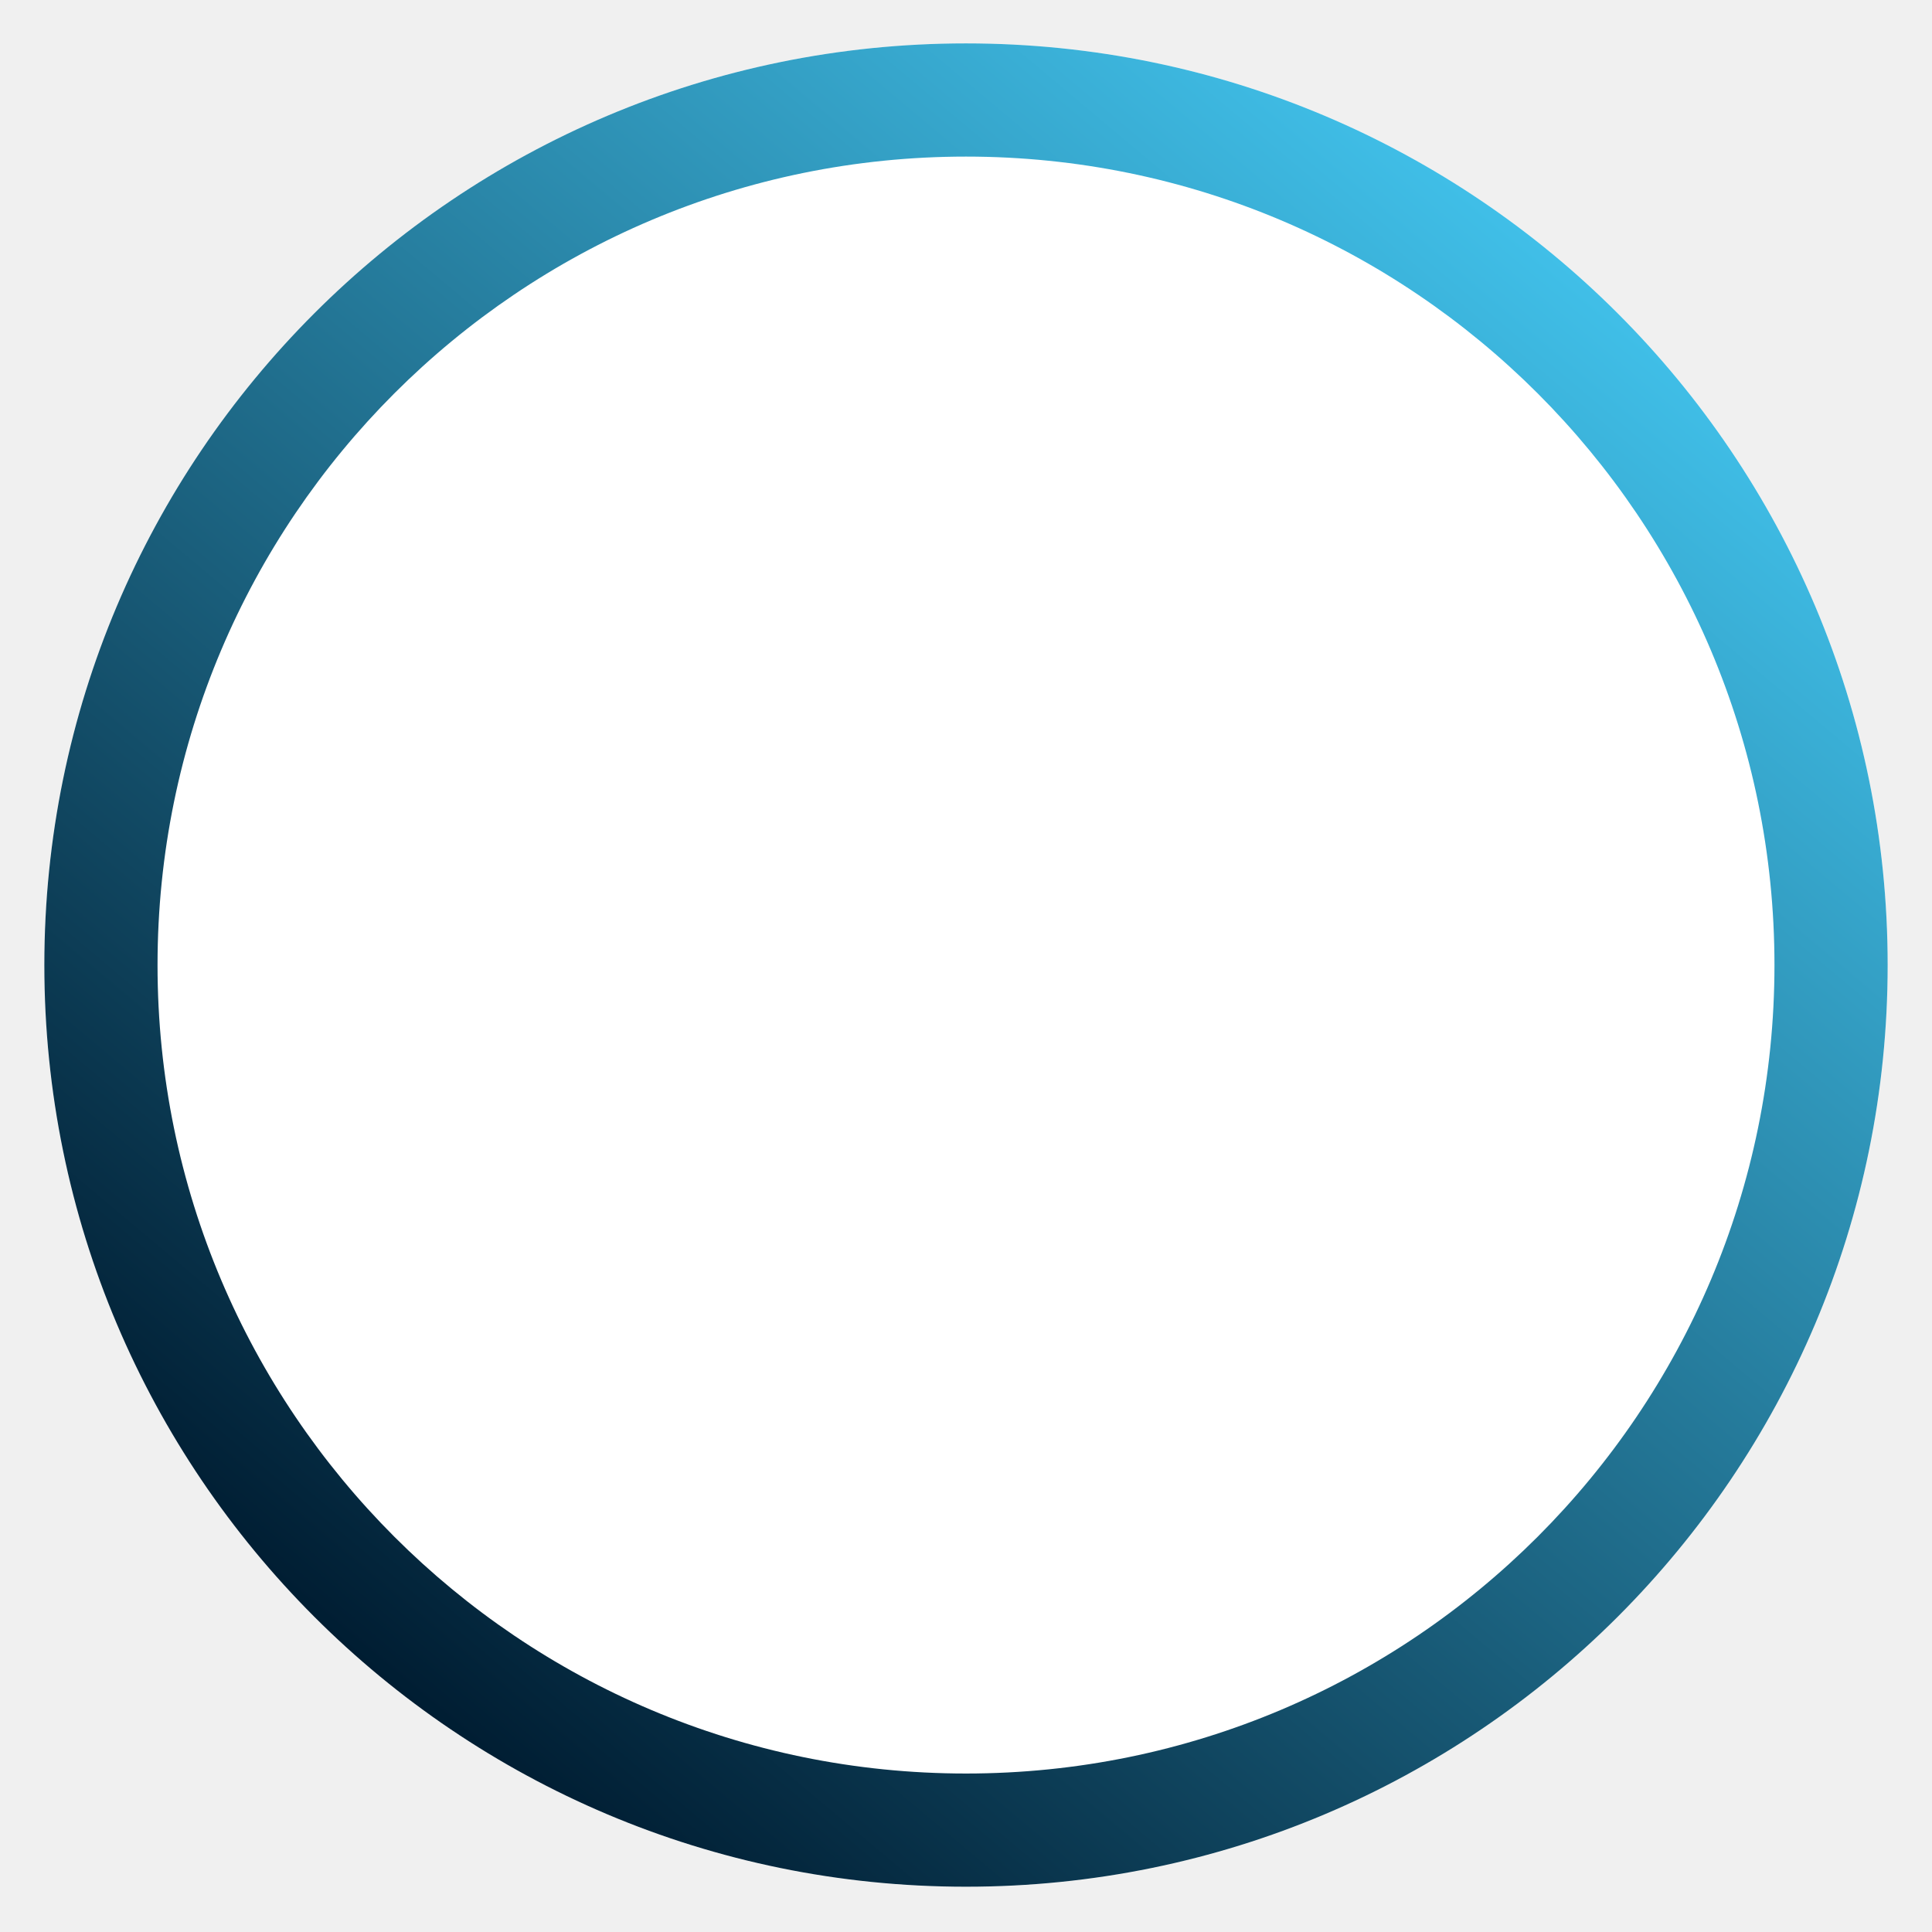
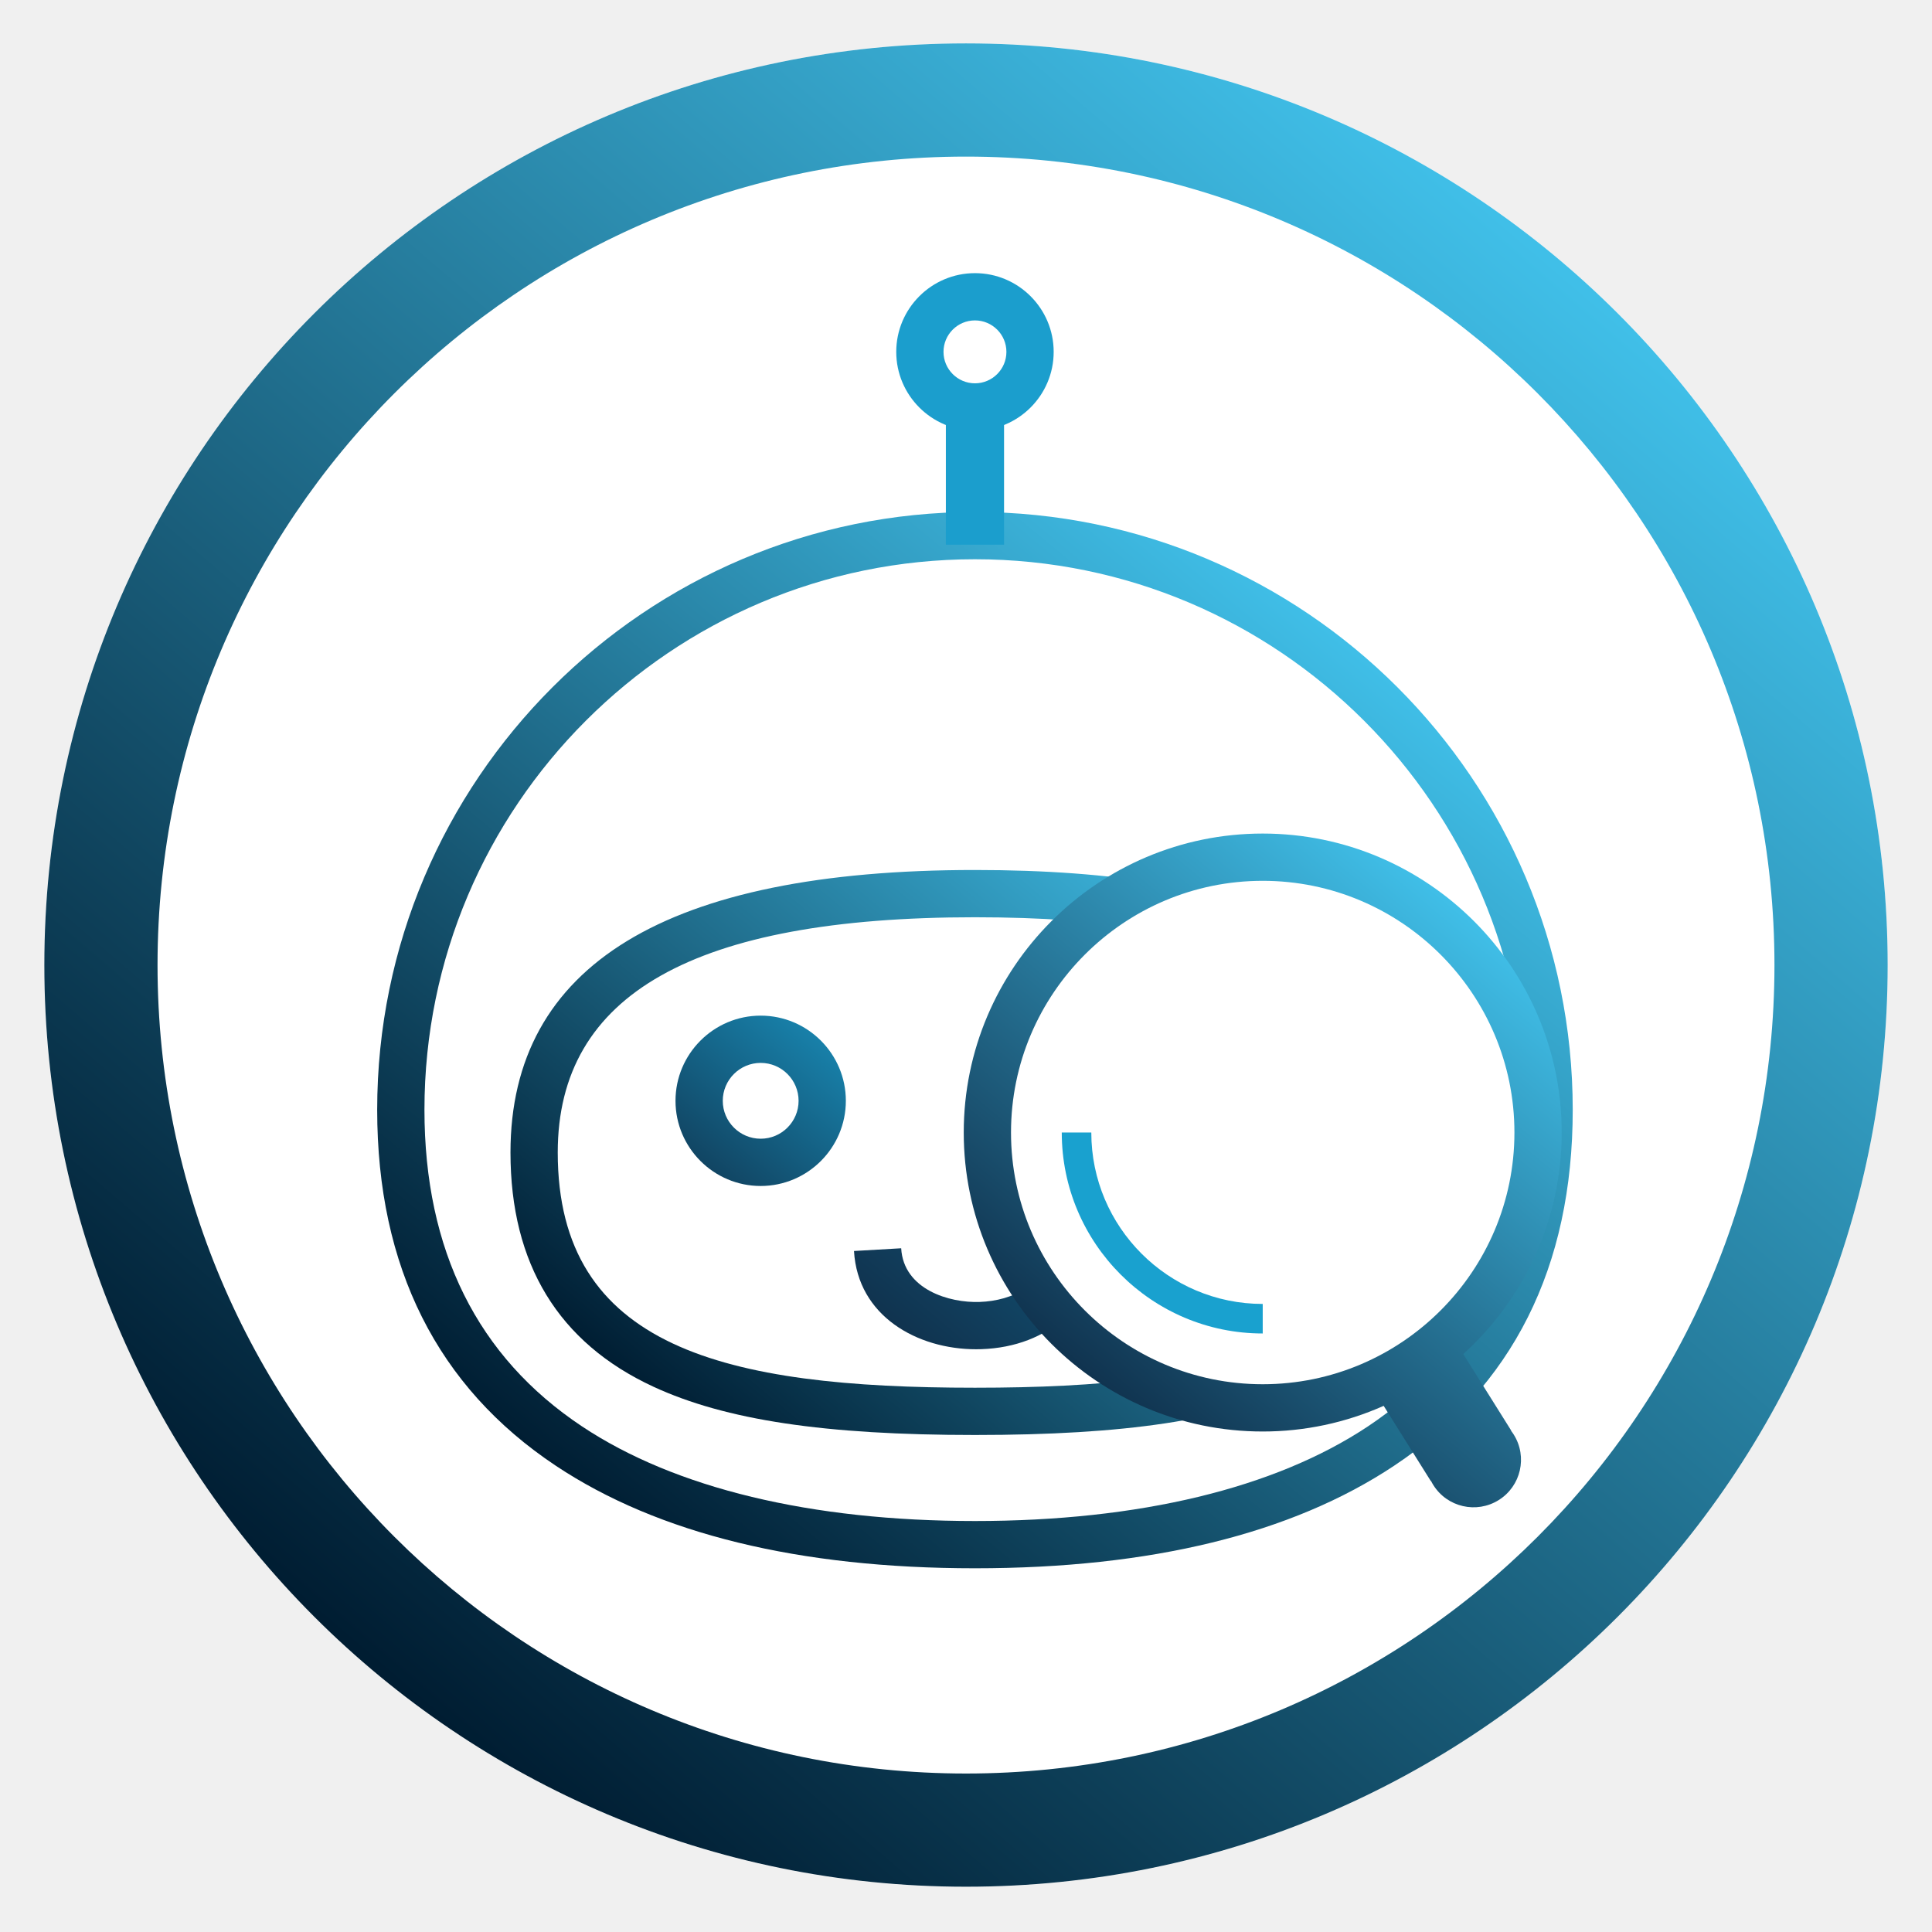
- <svg xmlns="http://www.w3.org/2000/svg" version="1.1" id="Слой_1" x="0px" y="0px" width="512px" height="512px" viewBox="0 0 512 512" enable-background="new 0 0 512 512" xml:space="preserve">
-   <circle fill="#FFFFFF" cx="256" cy="255.75" r="244.25" />
-   <linearGradient id="SVGID_1_" gradientUnits="userSpaceOnUse" x1="364.279" y1="997.422" x2="678.289" y2="623.2" gradientTransform="matrix(1 0 0 1 -265.2847 -554.5605)">
-     <stop offset="0" style="stop-color:#001D32" />
-     <stop offset="1" style="stop-color:#40BFE8" />
-   </linearGradient>
-   <path fill="url(#SVGID_1_)" d="M256,11.5c-134.896,0-244.25,109.354-244.25,244.25C11.75,390.646,121.104,500,256,500  c134.896,0,244.25-109.354,244.25-244.25C500.25,120.854,390.896,11.5,256,11.5z M256,470.002  c-118.328,0-214.252-95.924-214.252-214.252S137.672,41.498,256,41.498c118.327,0,214.252,95.924,214.252,214.252  S374.327,470.002,256,470.002z" />
-   <linearGradient id="SVGID_2_" gradientUnits="userSpaceOnUse" x1="124.269" y1="411.8" x2="385.732" y2="100.2">
-     <stop offset="0" style="stop-color:#001D32" />
-     <stop offset="1" style="stop-color:#40BFE8" />
-   </linearGradient>
+ <svg xmlns="http://www.w3.org/2000/svg" xmlns:xlink="http://www.w3.org/1999/xlink" xml:space="preserve" width="682.667" height="682.667">
+   <defs>
+     <path id="reuse-0" d="M0 512h512V0H0Z" />
+   </defs>
+   <defs>
+     <clipPath id="a" clipPathUnits="userSpaceOnUse">
+       <use xlink:href="#reuse-0" />
+     </clipPath>
+     <clipPath id="b" clipPathUnits="userSpaceOnUse">
+       <path d="M11.75 256.25C11.75 121.354 121.104 12 256 12c134.896 0 244.25 109.354 244.25 244.25 0 134.896-109.354 244.25-244.25 244.25-134.896 0-244.25-109.354-244.25-244.25m29.998 0c0 118.328 95.924 214.252 214.252 214.252 118.327 0 214.252-95.924 214.252-214.252S374.327 41.998 256 41.998c-118.328 0-214.252 95.924-214.252 214.252" />
+     </clipPath>
+     <clipPath id="d" clipPathUnits="userSpaceOnUse">
+       <path d="M99.958 217.902c0-41.712 15.934-73.457 47.36-94.352 27.106-18.021 64.47-27.16 111.058-27.16 46.586 0 83.953 9.139 111.055 27.16 31.425 20.895 47.36 52.64 47.36 94.352 0 87.351-71.064 158.418-158.415 158.418-87.354 0-158.418-71.067-158.418-158.418m54.296-83.922c-27.718 18.43-41.77 46.664-41.77 83.922 0 80.444 65.447 145.892 145.892 145.892s145.89-65.448 145.89-145.892c0-37.258-14.054-65.492-41.771-83.922-24.658-16.398-60.665-25.065-104.119-25.065-43.457 0-79.461 8.667-104.122 25.065" />
+     </clipPath>
+     <clipPath id="f" clipPathUnits="userSpaceOnUse">
+       <path d="M135.283 206.578c0-29.542 12.734-50.421 37.848-62.054 19.126-8.859 45.416-12.81 85.245-12.81 39.828 0 66.116 3.951 85.243 12.81 25.115 11.633 37.848 32.512 37.848 62.054 0 27.546-12.688 47.767-37.71 60.103-20.151 9.935-48.079 14.763-85.381 14.763-81.679 0-123.093-25.189-123.093-74.866m12.525 0c0 41.951 36.166 62.341 110.568 62.341 35.336 0 61.453-4.406 79.839-13.471 20.679-10.193 30.726-26.178 30.726-48.87 0-51.738-44.198-62.339-110.565-62.339-66.366 0-110.568 10.601-110.568 62.339" />
+     </clipPath>
+     <clipPath id="h" clipPathUnits="userSpaceOnUse">
+       <path d="M179.016 220.274c0-12.445 10.125-22.571 22.572-22.571 12.445 0 22.571 10.126 22.571 22.571 0 12.447-10.126 22.573-22.571 22.573-12.447 0-22.572-10.126-22.572-22.573m12.526 0c0 5.54 4.507 10.048 10.046 10.048 5.54 0 10.047-4.508 10.047-10.048 0-5.538-4.507-10.046-10.047-10.046-5.539 0-10.046 4.508-10.046 10.046" />
+     </clipPath>
+     <clipPath id="j" clipPathUnits="userSpaceOnUse">
+       <path d="M292.59 221.164c0-12.445 10.127-22.571 22.573-22.571 12.445 0 22.569 10.126 22.569 22.571 0 12.446-10.124 22.572-22.569 22.572-12.446 0-22.573-10.126-22.573-22.572m12.524 0c0 5.54 4.508 10.047 10.049 10.047 5.538 0 10.045-4.507 10.045-10.047 0-5.539-4.507-10.046-10.045-10.046-5.541 0-10.049 4.507-10.049 10.046" />
+     </clipPath>
+     <clipPath id="l" clipPathUnits="userSpaceOnUse">
+       <path d="M277.906 182.545c.126-11.026-9.749-15.278-18.24-15.571-8.04-.317-20.212 3.282-20.844 14.222l-12.504-.722c.996-17.282 16.792-26.041 32.354-26.041.475 0 .951.007 1.425.024 18.041.621 30.514 12.23 30.334 28.229z" />
+     </clipPath>
+     <clipPath id="n" clipPathUnits="userSpaceOnUse">
+       <use xlink:href="#reuse-0" />
+     </clipPath>
+     <clipPath id="o" clipPathUnits="userSpaceOnUse">
+       <path d="M255.402 211.87c0-43.69 35.542-79.233 79.232-79.233a78.731 78.731 0 0 1 32.056 6.801l12.483-19.921.055.035c.185-.372.389-.739.615-1.1 3.687-5.887 11.452-7.669 17.341-3.979 5.886 3.69 7.669 11.455 3.978 17.343-.226.36-.468.703-.722 1.032l.052.032-12.71 20.281c16.01 14.507 26.082 35.453 26.082 58.709 0 43.688-35.541 79.231-79.23 79.231-43.69 0-79.232-35.543-79.232-79.231m12.525 0c0 36.781 29.925 66.706 66.707 66.706 36.781 0 66.706-29.925 66.706-66.706 0-36.783-29.925-66.707-66.706-66.707-36.782 0-66.707 29.924-66.707 66.707" />
+     </clipPath>
+     <linearGradient id="c" x1="0" x2="1" y1="0" y2="0" gradientTransform="scale(488.512 -488.512) rotate(-50 -.05 -.288)" gradientUnits="userSpaceOnUse" spreadMethod="pad">
+       <stop offset="0" stop-color="#001d32" />
+       <stop offset="1" stop-color="#40bfe8" />
+     </linearGradient>
+     <linearGradient id="e" x1="0" x2="1" y1="0" y2="0" gradientTransform="scale(302.7348 -302.7348) rotate(-50 -.12 -.757)" gradientUnits="userSpaceOnUse" spreadMethod="pad">
+       <stop offset="0" stop-color="#001d32" />
+       <stop offset="1" stop-color="#40bfe8" />
+     </linearGradient>
+     <linearGradient id="g" x1="0" x2="1" y1="0" y2="0" gradientTransform="scale(208.2307 -208.2307) rotate(-50 -.188 -1.288)" gradientUnits="userSpaceOnUse" spreadMethod="pad">
+       <stop offset="0" stop-color="#001d32" />
+       <stop offset="1" stop-color="#40bfe8" />
+     </linearGradient>
+     <linearGradient id="i" x1="0" x2="1" y1="0" y2="0" gradientTransform="scale(45.12378 -45.12378) rotate(-50 -2.75 -6.695)" gradientUnits="userSpaceOnUse" spreadMethod="pad">
+       <stop offset="0" stop-color="#114563" />
+       <stop offset="1" stop-color="#1880a9" />
+     </linearGradient>
+     <linearGradient id="k" x1="0" x2="1" y1="0" y2="0" gradientTransform="scale(45.12347 -45.12347) rotate(-50 -1.513 -9.404)" gradientUnits="userSpaceOnUse" spreadMethod="pad">
+       <stop offset="0" stop-color="#114563" />
+       <stop offset="1" stop-color="#1880a9" />
+     </linearGradient>
+     <linearGradient id="m" x1="0" x2="1" y1="0" y2="0" gradientTransform="scale(51.03198 -51.03198) rotate(-50 -.925 -6.619)" gradientUnits="userSpaceOnUse" spreadMethod="pad">
+       <stop offset="0" stop-color="#10334f" />
+       <stop offset="1" stop-color="#135375" />
+     </linearGradient>
+     <linearGradient id="p" x1="0" x2="1" y1="0" y2="0" gradientTransform="scale(158.3951 -158.3951) rotate(-50 -.02 -2.448)" gradientUnits="userSpaceOnUse" spreadMethod="pad">
+       <stop offset="0" stop-color="#10334f" />
+       <stop offset="1" stop-color="#40bfe8" />
+     </linearGradient>
+   </defs>
+   <g clip-path="url(#a)" transform="matrix(1.33333 0 0 -1.33333 0 682.667)">
+     <path fill="#fff" d="M256 500.5c134.896 0 244.25-109.354 244.25-244.25C500.25 121.354 390.896 12 256 12 121.104 12 11.75 121.354 11.75 256.25 11.75 391.146 121.104 500.5 256 500.5" />
+   </g>
+   <g clip-path="url(#b)" transform="matrix(1.33333 0 0 -1.33333 0 682.667)">
+     <path fill="url(#c)" d="M11.75 256.25C11.75 121.354 121.104 12 256 12c134.896 0 244.25 109.354 244.25 244.25 0 134.896-109.354 244.25-244.25 244.25-134.896 0-244.25-109.354-244.25-244.25m29.998 0c0 118.328 95.924 214.252 214.252 214.252 118.327 0 214.252-95.924 214.252-214.252S374.327 41.998 256 41.998c-118.328 0-214.252 95.924-214.252 214.252" />
+   </g>
+   <g clip-path="url(#d)" transform="matrix(1.33333 0 0 -1.33333 0 682.667)">
+     <path fill="url(#e)" d="M99.958 217.902c0-41.712 15.934-73.457 47.36-94.352 27.106-18.021 64.47-27.16 111.058-27.16 46.586 0 83.953 9.139 111.055 27.16 31.425 20.895 47.36 52.64 47.36 94.352 0 87.351-71.064 158.418-158.415 158.418-87.354 0-158.418-71.067-158.418-158.418m54.296-83.922c-27.718 18.43-41.77 46.664-41.77 83.922 0 80.444 65.447 145.892 145.892 145.892s145.89-65.448 145.89-145.892c0-37.258-14.054-65.492-41.771-83.922-24.658-16.398-60.665-25.065-104.119-25.065-43.457 0-79.461 8.667-104.122 25.065" />
+   </g>
+   <g clip-path="url(#f)" transform="matrix(1.33333 0 0 -1.33333 0 682.667)">
+     <path fill="url(#g)" d="M135.283 206.578c0-29.542 12.734-50.421 37.848-62.054 19.126-8.859 45.416-12.81 85.245-12.81 39.828 0 66.116 3.951 85.243 12.81 25.115 11.633 37.848 32.512 37.848 62.054 0 27.546-12.688 47.767-37.71 60.103-20.151 9.935-48.079 14.763-85.381 14.763-81.679 0-123.093-25.189-123.093-74.866m12.525 0c0 41.951 36.166 62.341 110.568 62.341 35.336 0 61.453-4.406 79.839-13.471 20.679-10.193 30.726-26.178 30.726-48.87 0-51.738-44.198-62.339-110.565-62.339-66.366 0-110.568 10.601-110.568 62.339" />
+   </g>
+   <g clip-path="url(#h)" transform="matrix(1.33333 0 0 -1.33333 0 682.667)">
+     <path fill="url(#i)" d="M179.016 220.274c0-12.445 10.125-22.571 22.572-22.571 12.445 0 22.571 10.126 22.571 22.571 0 12.447-10.126 22.573-22.571 22.573-12.447 0-22.572-10.126-22.572-22.573m12.526 0c0 5.54 4.507 10.048 10.046 10.048 5.54 0 10.047-4.508 10.047-10.048 0-5.538-4.507-10.046-10.047-10.046-5.539 0-10.046 4.508-10.046 10.046" />
+   </g>
+   <g clip-path="url(#j)" transform="matrix(1.33333 0 0 -1.33333 0 682.667)">
+     <path fill="url(#k)" d="M292.59 221.164c0-12.445 10.127-22.571 22.573-22.571 12.445 0 22.569 10.126 22.569 22.571 0 12.446-10.124 22.572-22.569 22.572-12.446 0-22.573-10.126-22.573-22.572m12.524 0c0 5.54 4.508 10.047 10.049 10.047 5.538 0 10.045-4.507 10.045-10.047 0-5.539-4.507-10.046-10.045-10.046-5.541 0-10.049 4.507-10.049 10.046" />
+   </g>
+   <g clip-path="url(#l)" transform="matrix(1.33333 0 0 -1.33333 0 682.667)">
+     <path fill="url(#m)" d="M277.906 182.545c.126-11.026-9.749-15.278-18.24-15.571-8.04-.317-20.212 3.282-20.844 14.222l-12.504-.722c.996-17.282 16.792-26.041 32.354-26.041.475 0 .951.007 1.425.024 18.041.621 30.514 12.23 30.334 28.229z" />
+   </g>
+   <g clip-path="url(#n)" transform="matrix(1.33333 0 0 -1.33333 0 682.667)">
+     <path fill="#1b9ecd" d="M250.666 408.575h15.419v-40.922h-15.419z" />
+     <path fill="#1b9ecd" d="M258.376 427.09c-4.596 0-8.336-3.74-8.336-8.337 0-4.596 3.74-8.335 8.336-8.335s8.334 3.74 8.334 8.335c0 4.596-3.738 8.336-8.334 8.336m0-29.197c-11.502 0-20.861 9.358-20.861 20.861s9.359 20.861 20.861 20.861c11.503 0 20.859-9.358 20.859-20.86 0-11.504-9.356-20.862-20.859-20.862" />
+     <path fill="#fff" d="M334.635 284.838c40.3 0 72.968-32.668 72.968-72.968 0-40.3-32.668-72.97-72.968-72.97-40.303 0-72.971 32.67-72.971 72.97s32.668 72.968 72.97 72.968" />
+     <path fill="#fff" d="M334.635 162.53c-27.251 0-49.342 22.09-49.342 49.34" />
+     <path fill="#19a1cf" d="M334.635 158.616c-29.364 0-53.256 23.89-53.256 53.254h7.828c0-25.049 20.378-45.426 45.428-45.426Z" />
+   </g>
+   <g clip-path="url(#o)" transform="matrix(1.33333 0 0 -1.33333 0 682.667)">
+     <path fill="url(#p)" d="M255.402 211.87c0-43.69 35.542-79.233 79.232-79.233a78.731 78.731 0 0 1 32.056 6.801l12.483-19.921.055.035c.185-.372.389-.739.615-1.1 3.687-5.887 11.452-7.669 17.341-3.979 5.886 3.69 7.669 11.455 3.978 17.343-.226.36-.468.703-.722 1.032l.052.032-12.71 20.281c16.01 14.507 26.082 35.453 26.082 58.709 0 43.688-35.541 79.231-79.23 79.231-43.69 0-79.232-35.543-79.232-79.231m12.525 0c0 36.781 29.925 66.706 66.707 66.706 36.781 0 66.706-29.925 66.706-66.706 0-36.783-29.925-66.707-66.706-66.707-36.782 0-66.707 29.924-66.707 66.707" />
+   </g>
</svg>
